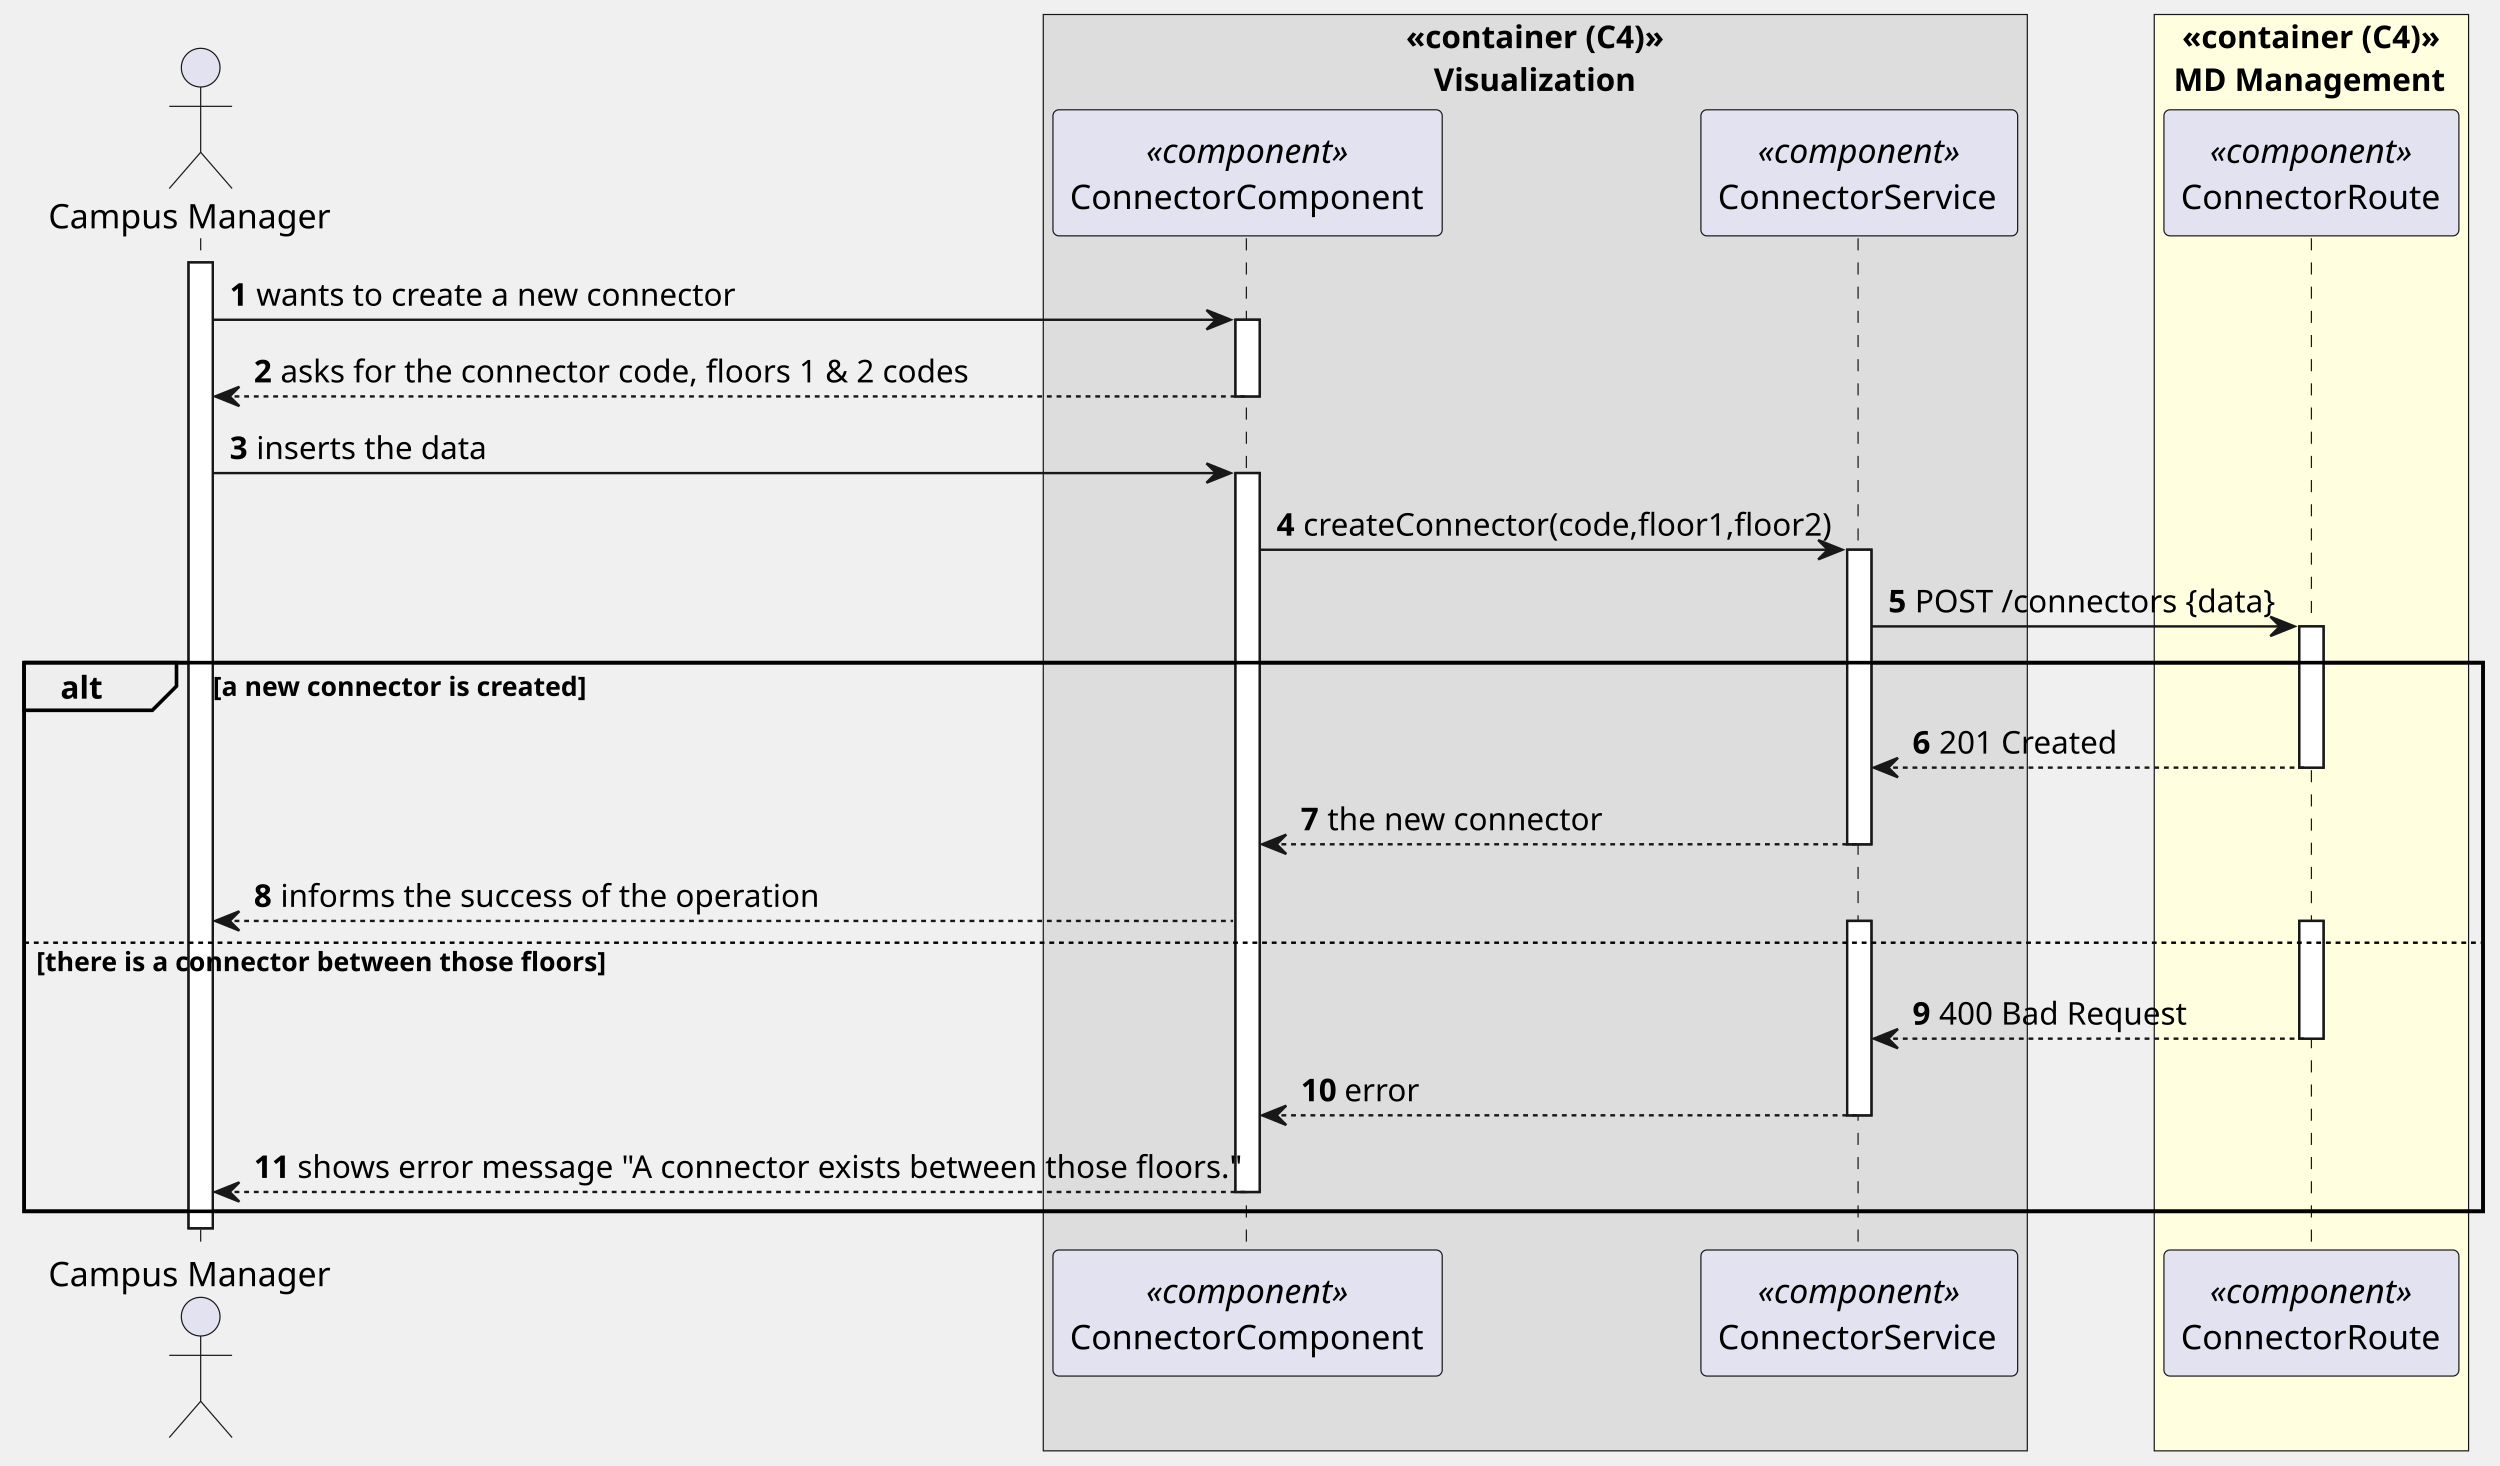
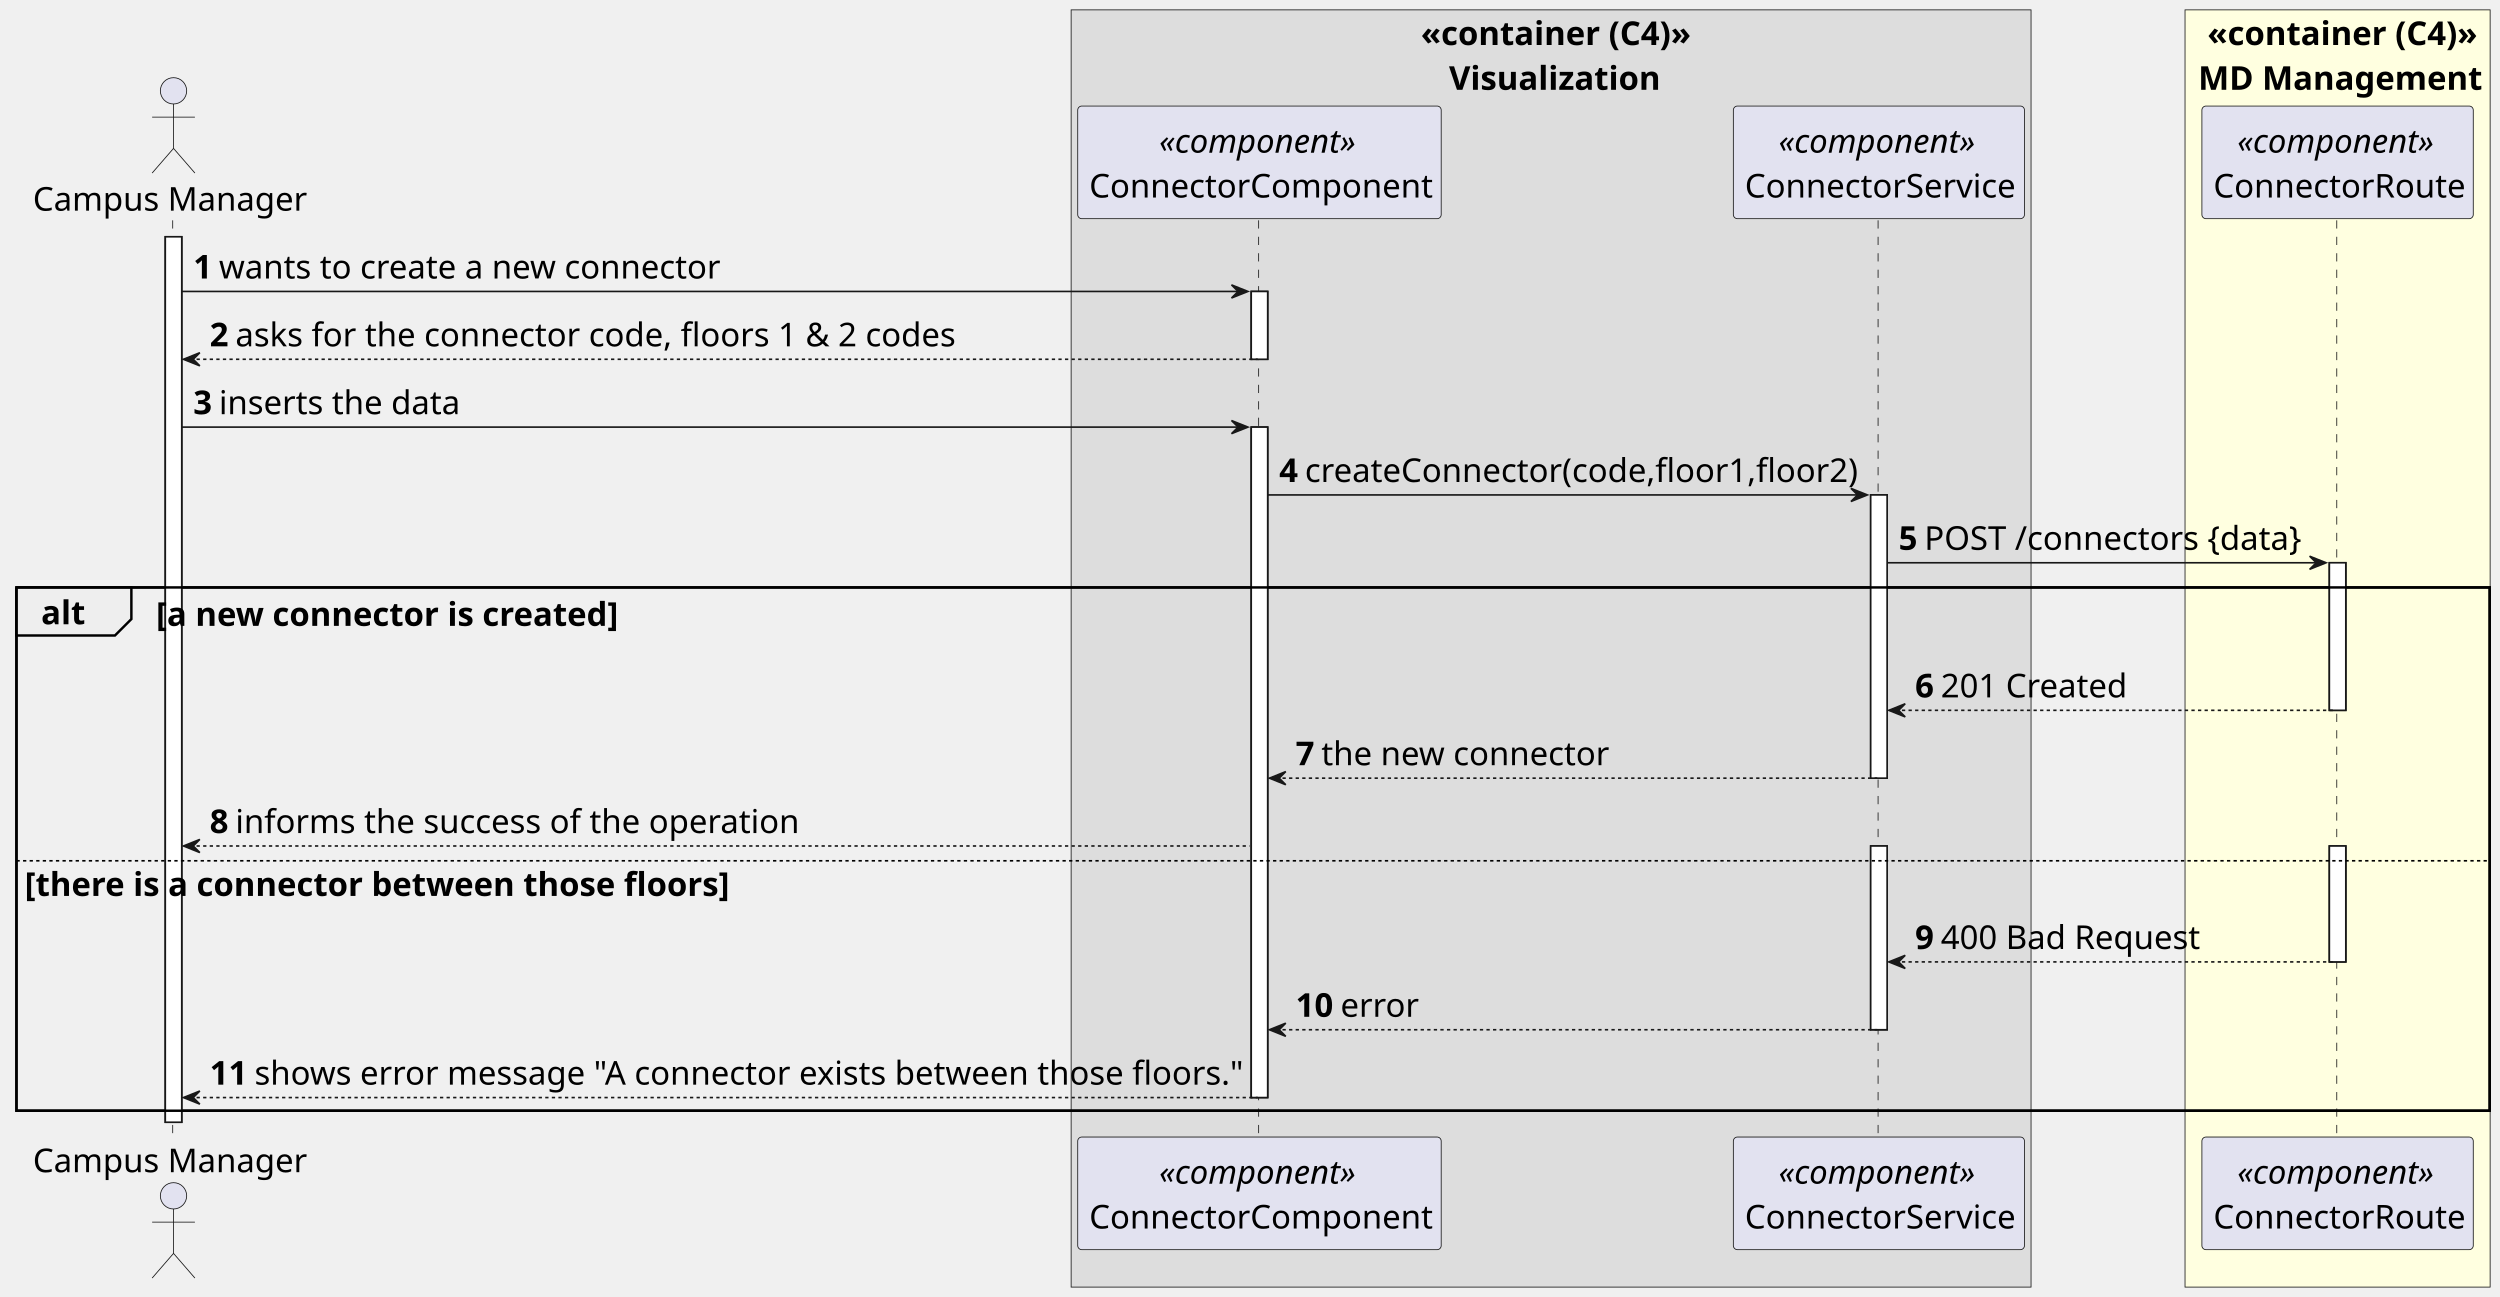
- <svg xmlns="http://www.w3.org/2000/svg" contentStyleType="text/css" height="606px" preserveAspectRatio="none" style="width:1034px;height:606px;background:#FFFFFF;" version="1.1" viewBox="0 0 1034 606" width="1034px" zoomAndPan="magnify">
+ <svg xmlns="http://www.w3.org/2000/svg" contentStyleType="text/css" height="788px" preserveAspectRatio="none" style="width:1520px;height:788px;background:#FFFFFF;" version="1.1" viewBox="0 0 1520 788" width="1520px" zoomAndPan="magnify">
  <defs />
  <g>
-     <rect fill="#DDDDDD" height="594.07" style="stroke:#181818;stroke-width:0.5;" width="407" x="431.5" y="6" />
-     <text fill="#000000" font-family="sans-serif" font-size="13" font-weight="bold" lengthAdjust="spacing" textLength="107" x="581.5" y="19.897">«container (C4)»</text>
-     <text fill="#000000" font-family="sans-serif" font-size="13" font-weight="bold" lengthAdjust="spacing" textLength="84" x="593" y="37.603">Visualization</text>
-     <rect fill="#FFFFE0" height="594.07" style="stroke:#181818;stroke-width:0.5;" width="130" x="891" y="6" />
-     <text fill="#000000" font-family="sans-serif" font-size="13" font-weight="bold" lengthAdjust="spacing" textLength="107" x="902.5" y="19.897">«container (C4)»</text>
-     <text fill="#000000" font-family="sans-serif" font-size="13" font-weight="bold" lengthAdjust="spacing" textLength="114" x="899" y="37.603">MD Management</text>
-     <rect fill="#FFFFFF" height="399.454" style="stroke:#181818;stroke-width:1.0;" width="10" x="78" y="108.548" />
-     <rect fill="#FFFFFF" height="31.706" style="stroke:#181818;stroke-width:1.0;" width="10" x="511" y="132.254" />
-     <rect fill="#FFFFFF" height="297.336" style="stroke:#181818;stroke-width:1.0;" width="10" x="511" y="195.666" />
-     <rect fill="#FFFFFF" height="121.824" style="stroke:#181818;stroke-width:1.0;" width="10" x="764" y="227.372" />
-     <rect fill="#FFFFFF" height="80.394" style="stroke:#181818;stroke-width:1.0;" width="10" x="764" y="380.902" />
-     <rect fill="#FFFFFF" height="58.412" style="stroke:#181818;stroke-width:1.0;" width="10" x="951" y="259.078" />
-     <rect fill="#FFFFFF" height="48.688" style="stroke:#181818;stroke-width:1.0;" width="10" x="951" y="380.902" />
-     <rect fill="none" height="226.924" style="stroke:#000000;stroke-width:1.5;" width="1017" x="10" y="274.078" />
-     <line style="stroke:#181818;stroke-width:0.5;stroke-dasharray:5.0,5.0;" x1="83" x2="83" y1="98.548" y2="518.002" />
-     <line style="stroke:#181818;stroke-width:0.5;stroke-dasharray:5.0,5.0;" x1="515.5" x2="515.5" y1="98.548" y2="518.002" />
-     <line style="stroke:#181818;stroke-width:0.5;stroke-dasharray:5.0,5.0;" x1="768.5" x2="768.5" y1="98.548" y2="518.002" />
-     <line style="stroke:#181818;stroke-width:0.5;stroke-dasharray:5.0,5.0;" x1="956" x2="956" y1="98.548" y2="518.002" />
-     <text fill="#000000" font-family="sans-serif" font-size="14" lengthAdjust="spacing" textLength="120" x="20" y="94.446">Campus Manager</text>
-     <ellipse cx="83" cy="27.98" fill="#E2E2F0" rx="8" ry="8" style="stroke:#181818;stroke-width:0.5;" />
-     <path d="M83,35.98 L83,62.98 M70,43.98 L96,43.98 M83,62.98 L70,77.98 M83,62.98 L96,77.98 " fill="none" style="stroke:#181818;stroke-width:0.5;" />
-     <text fill="#000000" font-family="sans-serif" font-size="14" lengthAdjust="spacing" textLength="120" x="20" y="531.968">Campus Manager</text>
-     <ellipse cx="83" cy="544.57" fill="#E2E2F0" rx="8" ry="8" style="stroke:#181818;stroke-width:0.5;" />
-     <path d="M83,552.57 L83,579.57 M70,560.57 L96,560.57 M83,579.57 L70,594.57 M83,579.57 L96,594.57 " fill="none" style="stroke:#181818;stroke-width:0.5;" />
-     <rect fill="#E2E2F0" height="52.136" rx="2.5" ry="2.5" style="stroke:#181818;stroke-width:0.5;" width="161" x="435.5" y="45.412" />
-     <text fill="#000000" font-family="sans-serif" font-size="14" font-style="italic" lengthAdjust="spacing" textLength="84" x="474" y="67.378">«component»</text>
-     <text fill="#000000" font-family="sans-serif" font-size="14" lengthAdjust="spacing" textLength="147" x="442.5" y="86.446">ConnectorComponent</text>
-     <rect fill="#E2E2F0" height="52.136" rx="2.5" ry="2.5" style="stroke:#181818;stroke-width:0.5;" width="161" x="435.5" y="517.002" />
-     <text fill="#000000" font-family="sans-serif" font-size="14" font-style="italic" lengthAdjust="spacing" textLength="84" x="474" y="538.968">«component»</text>
-     <text fill="#000000" font-family="sans-serif" font-size="14" lengthAdjust="spacing" textLength="147" x="442.5" y="558.036">ConnectorComponent</text>
-     <rect fill="#E2E2F0" height="52.136" rx="2.5" ry="2.5" style="stroke:#181818;stroke-width:0.5;" width="131" x="703.5" y="45.412" />
-     <text fill="#000000" font-family="sans-serif" font-size="14" font-style="italic" lengthAdjust="spacing" textLength="84" x="727" y="67.378">«component»</text>
-     <text fill="#000000" font-family="sans-serif" font-size="14" lengthAdjust="spacing" textLength="117" x="710.5" y="86.446">ConnectorService</text>
-     <rect fill="#E2E2F0" height="52.136" rx="2.5" ry="2.5" style="stroke:#181818;stroke-width:0.5;" width="131" x="703.5" y="517.002" />
-     <text fill="#000000" font-family="sans-serif" font-size="14" font-style="italic" lengthAdjust="spacing" textLength="84" x="727" y="538.968">«component»</text>
-     <text fill="#000000" font-family="sans-serif" font-size="14" lengthAdjust="spacing" textLength="117" x="710.5" y="558.036">ConnectorService</text>
-     <rect fill="#E2E2F0" height="52.136" rx="2.5" ry="2.5" style="stroke:#181818;stroke-width:0.5;" width="122" x="895" y="45.412" />
-     <text fill="#000000" font-family="sans-serif" font-size="14" font-style="italic" lengthAdjust="spacing" textLength="84" x="914" y="67.378">«component»</text>
-     <text fill="#000000" font-family="sans-serif" font-size="14" lengthAdjust="spacing" textLength="108" x="902" y="86.446">ConnectorRoute</text>
-     <rect fill="#E2E2F0" height="52.136" rx="2.5" ry="2.5" style="stroke:#181818;stroke-width:0.5;" width="122" x="895" y="517.002" />
-     <text fill="#000000" font-family="sans-serif" font-size="14" font-style="italic" lengthAdjust="spacing" textLength="84" x="914" y="538.968">«component»</text>
-     <text fill="#000000" font-family="sans-serif" font-size="14" lengthAdjust="spacing" textLength="108" x="902" y="558.036">ConnectorRoute</text>
-     <rect fill="#FFFFFF" height="399.454" style="stroke:#181818;stroke-width:1.0;" width="10" x="78" y="108.548" />
-     <rect fill="#FFFFFF" height="31.706" style="stroke:#181818;stroke-width:1.0;" width="10" x="511" y="132.254" />
-     <rect fill="#FFFFFF" height="297.336" style="stroke:#181818;stroke-width:1.0;" width="10" x="511" y="195.666" />
-     <rect fill="#FFFFFF" height="121.824" style="stroke:#181818;stroke-width:1.0;" width="10" x="764" y="227.372" />
-     <rect fill="#FFFFFF" height="80.394" style="stroke:#181818;stroke-width:1.0;" width="10" x="764" y="380.902" />
-     <rect fill="#FFFFFF" height="58.412" style="stroke:#181818;stroke-width:1.0;" width="10" x="951" y="259.078" />
-     <rect fill="#FFFFFF" height="48.688" style="stroke:#181818;stroke-width:1.0;" width="10" x="951" y="380.902" />
-     <polygon fill="#181818" points="499,128.254,509,132.254,499,136.254,503,132.254" style="stroke:#181818;stroke-width:1.0;" />
-     <line style="stroke:#181818;stroke-width:1.0;" x1="88" x2="505" y1="132.254" y2="132.254" />
-     <text fill="#000000" font-family="sans-serif" font-size="13" font-weight="bold" lengthAdjust="spacing" textLength="7" x="95" y="126.445">1</text>
-     <text fill="#000000" font-family="sans-serif" font-size="13" lengthAdjust="spacing" textLength="194" x="106" y="126.445">wants to create a new connector</text>
-     <polygon fill="#181818" points="99,159.96,89,163.96,99,167.96,95,163.96" style="stroke:#181818;stroke-width:1.0;" />
-     <line style="stroke:#181818;stroke-width:1.0;stroke-dasharray:2.0,2.0;" x1="93" x2="515" y1="163.96" y2="163.96" />
-     <text fill="#000000" font-family="sans-serif" font-size="13" font-weight="bold" lengthAdjust="spacing" textLength="7" x="105" y="158.151">2</text>
-     <text fill="#000000" font-family="sans-serif" font-size="13" lengthAdjust="spacing" textLength="276" x="116" y="158.151">asks for the connector code, floors 1 &amp; 2 codes</text>
-     <polygon fill="#181818" points="499,191.666,509,195.666,499,199.666,503,195.666" style="stroke:#181818;stroke-width:1.0;" />
-     <line style="stroke:#181818;stroke-width:1.0;" x1="88" x2="505" y1="195.666" y2="195.666" />
-     <text fill="#000000" font-family="sans-serif" font-size="13" font-weight="bold" lengthAdjust="spacing" textLength="7" x="95" y="189.857">3</text>
-     <text fill="#000000" font-family="sans-serif" font-size="13" lengthAdjust="spacing" textLength="93" x="106" y="189.857">inserts the data</text>
-     <polygon fill="#181818" points="752,223.372,762,227.372,752,231.372,756,227.372" style="stroke:#181818;stroke-width:1.0;" />
-     <line style="stroke:#181818;stroke-width:1.0;" x1="521" x2="758" y1="227.372" y2="227.372" />
-     <text fill="#000000" font-family="sans-serif" font-size="13" font-weight="bold" lengthAdjust="spacing" textLength="7" x="528" y="221.563">4</text>
-     <text fill="#000000" font-family="sans-serif" font-size="13" lengthAdjust="spacing" textLength="213" x="539" y="221.563">createConnector(code,floor1,floor2)</text>
-     <polygon fill="#181818" points="939,255.078,949,259.078,939,263.078,943,259.078" style="stroke:#181818;stroke-width:1.0;" />
-     <line style="stroke:#181818;stroke-width:1.0;" x1="774" x2="945" y1="259.078" y2="259.078" />
-     <text fill="#000000" font-family="sans-serif" font-size="13" font-weight="bold" lengthAdjust="spacing" textLength="7" x="781" y="253.269">5</text>
-     <text fill="#000000" font-family="sans-serif" font-size="13" lengthAdjust="spacing" textLength="147" x="792" y="253.269">POST /connectors {data}</text>
-     <path d="M10,274.078 L73,274.078 L73,283.784 L63,293.784 L10,293.784 L10,274.078 " fill="#EEEEEE" style="stroke:#000000;stroke-width:1.5;" />
-     <rect fill="none" height="226.924" style="stroke:#000000;stroke-width:1.5;" width="1017" x="10" y="274.078" />
-     <text fill="#000000" font-family="sans-serif" font-size="13" font-weight="bold" lengthAdjust="spacing" textLength="18" x="25" y="288.975">alt</text>
-     <text fill="#000000" font-family="sans-serif" font-size="11" font-weight="bold" lengthAdjust="spacing" textLength="159" x="88" y="287.837">[a new connector is created]</text>
-     <polygon fill="#181818" points="785,313.49,775,317.49,785,321.49,781,317.49" style="stroke:#181818;stroke-width:1.0;" />
-     <line style="stroke:#181818;stroke-width:1.0;stroke-dasharray:2.0,2.0;" x1="779" x2="955" y1="317.49" y2="317.49" />
-     <text fill="#000000" font-family="sans-serif" font-size="13" font-weight="bold" lengthAdjust="spacing" textLength="7" x="791" y="311.681">6</text>
-     <text fill="#000000" font-family="sans-serif" font-size="13" lengthAdjust="spacing" textLength="71" x="802" y="311.681">201 Created</text>
-     <polygon fill="#181818" points="532,345.196,522,349.196,532,353.196,528,349.196" style="stroke:#181818;stroke-width:1.0;" />
-     <line style="stroke:#181818;stroke-width:1.0;stroke-dasharray:2.0,2.0;" x1="526" x2="768" y1="349.196" y2="349.196" />
-     <text fill="#000000" font-family="sans-serif" font-size="13" font-weight="bold" lengthAdjust="spacing" textLength="7" x="538" y="343.387">7</text>
-     <text fill="#000000" font-family="sans-serif" font-size="13" lengthAdjust="spacing" textLength="112" x="549" y="343.387">the new connector</text>
-     <polygon fill="#181818" points="99,376.902,89,380.902,99,384.902,95,380.902" style="stroke:#181818;stroke-width:1.0;" />
-     <line style="stroke:#181818;stroke-width:1.0;stroke-dasharray:2.0,2.0;" x1="93" x2="510" y1="380.902" y2="380.902" />
-     <text fill="#000000" font-family="sans-serif" font-size="13" font-weight="bold" lengthAdjust="spacing" textLength="7" x="105" y="375.093">8</text>
-     <text fill="#000000" font-family="sans-serif" font-size="13" lengthAdjust="spacing" textLength="217" x="116" y="375.093">informs the success of the operation</text>
-     <line style="stroke:#000000;stroke-width:1.0;stroke-dasharray:2.0,2.0;" x1="10" x2="1027" y1="389.902" y2="389.902" />
-     <text fill="#000000" font-family="sans-serif" font-size="11" font-weight="bold" lengthAdjust="spacing" textLength="240" x="15" y="401.661">[there is a connector between those floors]</text>
-     <polygon fill="#181818" points="785,425.59,775,429.59,785,433.59,781,429.59" style="stroke:#181818;stroke-width:1.0;" />
-     <line style="stroke:#181818;stroke-width:1.0;stroke-dasharray:2.0,2.0;" x1="779" x2="955" y1="429.59" y2="429.59" />
-     <text fill="#000000" font-family="sans-serif" font-size="13" font-weight="bold" lengthAdjust="spacing" textLength="7" x="791" y="423.781">9</text>
-     <text fill="#000000" font-family="sans-serif" font-size="13" lengthAdjust="spacing" textLength="99" x="802" y="423.781">400 Bad Request</text>
-     <polygon fill="#181818" points="532,457.296,522,461.296,532,465.296,528,461.296" style="stroke:#181818;stroke-width:1.0;" />
-     <line style="stroke:#181818;stroke-width:1.0;stroke-dasharray:2.0,2.0;" x1="526" x2="768" y1="461.296" y2="461.296" />
-     <text fill="#000000" font-family="sans-serif" font-size="13" font-weight="bold" lengthAdjust="spacing" textLength="14" x="538" y="455.487">10</text>
-     <text fill="#000000" font-family="sans-serif" font-size="13" lengthAdjust="spacing" textLength="30" x="556" y="455.487">error</text>
-     <polygon fill="#181818" points="99,489.002,89,493.002,99,497.002,95,493.002" style="stroke:#181818;stroke-width:1.0;" />
-     <line style="stroke:#181818;stroke-width:1.0;stroke-dasharray:2.0,2.0;" x1="93" x2="515" y1="493.002" y2="493.002" />
-     <text fill="#000000" font-family="sans-serif" font-size="13" font-weight="bold" lengthAdjust="spacing" textLength="14" x="105" y="487.193">11</text>
-     <text fill="#000000" font-family="sans-serif" font-size="13" lengthAdjust="spacing" textLength="381" x="123" y="487.193">shows error message "A connector exists between those floors."</text>
+     <rect fill="#DDDDDD" height="776.559" style="stroke:#181818;stroke-width:0.5;" width="583.625" x="651.25" y="6" />
+     <text fill="#000000" font-family="sans-serif" font-size="20" font-weight="bold" lengthAdjust="spacing" textLength="158.375" x="863.875" y="27.38">«container (C4)»</text>
+     <text fill="#000000" font-family="sans-serif" font-size="20" font-weight="bold" lengthAdjust="spacing" textLength="124.125" x="881" y="54.62">Visualization</text>
+     <rect fill="#FFFFE0" height="776.559" style="stroke:#181818;stroke-width:0.5;" width="185.5" x="1328.5" y="6" />
+     <text fill="#000000" font-family="sans-serif" font-size="20" font-weight="bold" lengthAdjust="spacing" textLength="158.375" x="1342.062" y="27.38">«container (C4)»</text>
+     <text fill="#000000" font-family="sans-serif" font-size="20" font-weight="bold" lengthAdjust="spacing" textLength="169.5" x="1336.5" y="54.62">MD Management</text>
+     <rect fill="#FFFFFF" height="538.36" style="stroke:#181818;stroke-width:1.0;" width="10" x="100.5" y="143.96" />
+     <rect fill="#FFFFFF" height="41.24" style="stroke:#181818;stroke-width:1.0;" width="10" x="760.75" y="177.2" />
+     <rect fill="#FFFFFF" height="407.64" style="stroke:#181818;stroke-width:1.0;" width="10" x="760.75" y="259.68" />
+     <rect fill="#FFFFFF" height="172.2" style="stroke:#181818;stroke-width:1.0;" width="10" x="1137.375" y="300.92" />
+     <rect fill="#FFFFFF" height="111.72" style="stroke:#181818;stroke-width:1.0;" width="10" x="1137.375" y="514.36" />
+     <rect fill="#FFFFFF" height="89.72" style="stroke:#181818;stroke-width:1.0;" width="10" x="1416.25" y="342.16" />
+     <rect fill="#FFFFFF" height="70.48" style="stroke:#181818;stroke-width:1.0;" width="10" x="1416.25" y="514.36" />
+     <rect fill="none" height="318.16" style="stroke:#000000;stroke-width:1.5;" width="1503.75" x="10" y="357.16" />
+     <line style="stroke:#181818;stroke-width:0.5;stroke-dasharray:5.0,5.0;" x1="105" x2="105" y1="133.96" y2="692.319" />
+     <line style="stroke:#181818;stroke-width:0.5;stroke-dasharray:5.0,5.0;" x1="765.25" x2="765.25" y1="133.96" y2="692.319" />
+     <line style="stroke:#181818;stroke-width:0.5;stroke-dasharray:5.0,5.0;" x1="1141.875" x2="1141.875" y1="133.96" y2="692.319" />
+     <line style="stroke:#181818;stroke-width:0.5;stroke-dasharray:5.0,5.0;" x1="1420.75" x2="1420.75" y1="133.96" y2="692.319" />
+     <text fill="#000000" font-family="sans-serif" font-size="20" lengthAdjust="spacing" textLength="165" x="20" y="128.1">Campus Manager</text>
+     <ellipse cx="105.5" cy="55.22" fill="#E2E2F0" rx="8" ry="8" style="stroke:#181818;stroke-width:0.5;" />
+     <path d="M105.5,63.22 L105.5,90.22 M92.5,71.22 L118.5,71.22 M105.5,90.22 L92.5,105.22 M105.5,90.22 L118.5,105.22 " fill="none" style="stroke:#181818;stroke-width:0.5;" />
+     <text fill="#000000" font-family="sans-serif" font-size="20" lengthAdjust="spacing" textLength="165" x="20" y="712.699">Campus Manager</text>
+     <ellipse cx="105.5" cy="727.059" fill="#E2E2F0" rx="8" ry="8" style="stroke:#181818;stroke-width:0.5;" />
+     <path d="M105.5,735.059 L105.5,762.059 M92.5,743.059 L118.5,743.059 M105.5,762.059 L92.5,777.059 M105.5,762.059 L118.5,777.059 " fill="none" style="stroke:#181818;stroke-width:0.5;" />
+     <rect fill="#E2E2F0" height="68.48" rx="2.5" ry="2.5" style="stroke:#181818;stroke-width:0.5;" width="221" x="655.25" y="64.48" />
+     <text fill="#000000" font-family="sans-serif" font-size="20" font-style="italic" lengthAdjust="spacing" textLength="122" x="704.75" y="92.86">«component»</text>
+     <text fill="#000000" font-family="sans-serif" font-size="20" lengthAdjust="spacing" textLength="207" x="662.25" y="120.1">ConnectorComponent</text>
+     <rect fill="#E2E2F0" height="68.48" rx="2.5" ry="2.5" style="stroke:#181818;stroke-width:0.5;" width="221" x="655.25" y="691.319" />
+     <text fill="#000000" font-family="sans-serif" font-size="20" font-style="italic" lengthAdjust="spacing" textLength="122" x="704.75" y="719.699">«component»</text>
+     <text fill="#000000" font-family="sans-serif" font-size="20" lengthAdjust="spacing" textLength="207" x="662.25" y="746.939">ConnectorComponent</text>
+     <rect fill="#E2E2F0" height="68.48" rx="2.5" ry="2.5" style="stroke:#181818;stroke-width:0.5;" width="177" x="1053.875" y="64.48" />
+     <text fill="#000000" font-family="sans-serif" font-size="20" font-style="italic" lengthAdjust="spacing" textLength="122" x="1081.375" y="92.86">«component»</text>
+     <text fill="#000000" font-family="sans-serif" font-size="20" lengthAdjust="spacing" textLength="163" x="1060.875" y="120.1">ConnectorService</text>
+     <rect fill="#E2E2F0" height="68.48" rx="2.5" ry="2.5" style="stroke:#181818;stroke-width:0.5;" width="177" x="1053.875" y="691.319" />
+     <text fill="#000000" font-family="sans-serif" font-size="20" font-style="italic" lengthAdjust="spacing" textLength="122" x="1081.375" y="719.699">«component»</text>
+     <text fill="#000000" font-family="sans-serif" font-size="20" lengthAdjust="spacing" textLength="163" x="1060.875" y="746.939">ConnectorService</text>
+     <rect fill="#E2E2F0" height="68.48" rx="2.5" ry="2.5" style="stroke:#181818;stroke-width:0.5;" width="165" x="1338.75" y="64.48" />
+     <text fill="#000000" font-family="sans-serif" font-size="20" font-style="italic" lengthAdjust="spacing" textLength="122" x="1360.25" y="92.86">«component»</text>
+     <text fill="#000000" font-family="sans-serif" font-size="20" lengthAdjust="spacing" textLength="151" x="1345.75" y="120.1">ConnectorRoute</text>
+     <rect fill="#E2E2F0" height="68.48" rx="2.5" ry="2.5" style="stroke:#181818;stroke-width:0.5;" width="165" x="1338.75" y="691.319" />
+     <text fill="#000000" font-family="sans-serif" font-size="20" font-style="italic" lengthAdjust="spacing" textLength="122" x="1360.25" y="719.699">«component»</text>
+     <text fill="#000000" font-family="sans-serif" font-size="20" lengthAdjust="spacing" textLength="151" x="1345.75" y="746.939">ConnectorRoute</text>
+     <rect fill="#FFFFFF" height="538.36" style="stroke:#181818;stroke-width:1.0;" width="10" x="100.5" y="143.96" />
+     <rect fill="#FFFFFF" height="41.24" style="stroke:#181818;stroke-width:1.0;" width="10" x="760.75" y="177.2" />
+     <rect fill="#FFFFFF" height="407.64" style="stroke:#181818;stroke-width:1.0;" width="10" x="760.75" y="259.68" />
+     <rect fill="#FFFFFF" height="172.2" style="stroke:#181818;stroke-width:1.0;" width="10" x="1137.375" y="300.92" />
+     <rect fill="#FFFFFF" height="111.72" style="stroke:#181818;stroke-width:1.0;" width="10" x="1137.375" y="514.36" />
+     <rect fill="#FFFFFF" height="89.72" style="stroke:#181818;stroke-width:1.0;" width="10" x="1416.25" y="342.16" />
+     <rect fill="#FFFFFF" height="70.48" style="stroke:#181818;stroke-width:1.0;" width="10" x="1416.25" y="514.36" />
+     <polygon fill="#181818" points="748.75,173.2,758.75,177.2,748.75,181.2,752.75,177.2" style="stroke:#181818;stroke-width:1.0;" />
+     <line style="stroke:#181818;stroke-width:1.0;" x1="110.5" x2="754.75" y1="177.2" y2="177.2" />
+     <text fill="#000000" font-family="sans-serif" font-size="20" font-weight="bold" lengthAdjust="spacing" textLength="11.625" x="117.5" y="169.34">1</text>
+     <text fill="#000000" font-family="sans-serif" font-size="20" lengthAdjust="spacing" textLength="302" x="133.125" y="169.34">wants to create a new connector</text>
+     <polygon fill="#181818" points="121.5,214.44,111.5,218.44,121.5,222.44,117.5,218.44" style="stroke:#181818;stroke-width:1.0;" />
+     <line style="stroke:#181818;stroke-width:1.0;stroke-dasharray:2.0,2.0;" x1="115.5" x2="764.75" y1="218.44" y2="218.44" />
+     <text fill="#000000" font-family="sans-serif" font-size="20" font-weight="bold" lengthAdjust="spacing" textLength="11.625" x="127.5" y="210.58">2</text>
+     <text fill="#000000" font-family="sans-serif" font-size="20" lengthAdjust="spacing" textLength="434" x="143.125" y="210.58">asks for the connector code, floors 1 &amp; 2 codes</text>
+     <polygon fill="#181818" points="748.75,255.68,758.75,259.68,748.75,263.68,752.75,259.68" style="stroke:#181818;stroke-width:1.0;" />
+     <line style="stroke:#181818;stroke-width:1.0;" x1="110.5" x2="754.75" y1="259.68" y2="259.68" />
+     <text fill="#000000" font-family="sans-serif" font-size="20" font-weight="bold" lengthAdjust="spacing" textLength="11.625" x="117.5" y="251.82">3</text>
+     <text fill="#000000" font-family="sans-serif" font-size="20" lengthAdjust="spacing" textLength="144" x="133.125" y="251.82">inserts the data</text>
+     <polygon fill="#181818" points="1125.375,296.92,1135.375,300.92,1125.375,304.92,1129.375,300.92" style="stroke:#181818;stroke-width:1.0;" />
+     <line style="stroke:#181818;stroke-width:1.0;" x1="770.75" x2="1131.375" y1="300.92" y2="300.92" />
+     <text fill="#000000" font-family="sans-serif" font-size="20" font-weight="bold" lengthAdjust="spacing" textLength="11.625" x="777.75" y="293.06">4</text>
+     <text fill="#000000" font-family="sans-serif" font-size="20" lengthAdjust="spacing" textLength="332" x="793.375" y="293.06">createConnector(code,floor1,floor2)</text>
+     <polygon fill="#181818" points="1404.25,338.16,1414.25,342.16,1404.25,346.16,1408.25,342.16" style="stroke:#181818;stroke-width:1.0;" />
+     <line style="stroke:#181818;stroke-width:1.0;" x1="1147.375" x2="1410.25" y1="342.16" y2="342.16" />
+     <text fill="#000000" font-family="sans-serif" font-size="20" font-weight="bold" lengthAdjust="spacing" textLength="11.625" x="1154.375" y="334.3">5</text>
+     <text fill="#000000" font-family="sans-serif" font-size="20" lengthAdjust="spacing" textLength="228" x="1170" y="334.3">POST /connectors {data}</text>
+     <path d="M10,357.16 L79.875,357.16 L79.875,376.4 L69.875,386.4 L10,386.4 L10,357.16 " fill="#EEEEEE" style="stroke:#000000;stroke-width:1.5;" />
+     <rect fill="none" height="318.16" style="stroke:#000000;stroke-width:1.5;" width="1503.75" x="10" y="357.16" />
+     <text fill="#000000" font-family="sans-serif" font-size="20" font-weight="bold" lengthAdjust="spacing" textLength="24.875" x="25" y="379.54">alt</text>
+     <text fill="#000000" font-family="sans-serif" font-size="20" font-weight="bold" lengthAdjust="spacing" textLength="278" x="94.875" y="380.54">[a new connector is created]</text>
+     <polygon fill="#181818" points="1158.375,427.88,1148.375,431.88,1158.375,435.88,1154.375,431.88" style="stroke:#181818;stroke-width:1.0;" />
+     <line style="stroke:#181818;stroke-width:1.0;stroke-dasharray:2.0,2.0;" x1="1152.375" x2="1420.25" y1="431.88" y2="431.88" />
+     <text fill="#000000" font-family="sans-serif" font-size="20" font-weight="bold" lengthAdjust="spacing" textLength="11.625" x="1164.375" y="424.02">6</text>
+     <text fill="#000000" font-family="sans-serif" font-size="20" lengthAdjust="spacing" textLength="111" x="1180" y="424.02">201 Created</text>
+     <polygon fill="#181818" points="781.75,469.12,771.75,473.12,781.75,477.12,777.75,473.12" style="stroke:#181818;stroke-width:1.0;" />
+     <line style="stroke:#181818;stroke-width:1.0;stroke-dasharray:2.0,2.0;" x1="775.75" x2="1141.375" y1="473.12" y2="473.12" />
+     <text fill="#000000" font-family="sans-serif" font-size="20" font-weight="bold" lengthAdjust="spacing" textLength="11.625" x="787.75" y="465.26">7</text>
+     <text fill="#000000" font-family="sans-serif" font-size="20" lengthAdjust="spacing" textLength="173" x="803.375" y="465.26">the new connector</text>
+     <polygon fill="#181818" points="121.5,510.36,111.5,514.36,121.5,518.36,117.5,514.36" style="stroke:#181818;stroke-width:1.0;" />
+     <line style="stroke:#181818;stroke-width:1.0;stroke-dasharray:2.0,2.0;" x1="115.5" x2="759.75" y1="514.36" y2="514.36" />
+     <text fill="#000000" font-family="sans-serif" font-size="20" font-weight="bold" lengthAdjust="spacing" textLength="11.625" x="127.5" y="506.5">8</text>
+     <text fill="#000000" font-family="sans-serif" font-size="20" lengthAdjust="spacing" textLength="340" x="143.125" y="506.5">informs the success of the operation</text>
+     <line style="stroke:#000000;stroke-width:1.0;stroke-dasharray:2.0,2.0;" x1="10" x2="1513.75" y1="523.36" y2="523.36" />
+     <text fill="#000000" font-family="sans-serif" font-size="20" font-weight="bold" lengthAdjust="spacing" textLength="422.125" x="15" y="544.74">[there is a connector between those floors]</text>
+     <polygon fill="#181818" points="1158.375,580.84,1148.375,584.84,1158.375,588.84,1154.375,584.84" style="stroke:#181818;stroke-width:1.0;" />
+     <line style="stroke:#181818;stroke-width:1.0;stroke-dasharray:2.0,2.0;" x1="1152.375" x2="1420.25" y1="584.84" y2="584.84" />
+     <text fill="#000000" font-family="sans-serif" font-size="20" font-weight="bold" lengthAdjust="spacing" textLength="11.625" x="1164.375" y="576.98">9</text>
+     <text fill="#000000" font-family="sans-serif" font-size="20" lengthAdjust="spacing" textLength="154" x="1180" y="576.98">400 Bad Request</text>
+     <polygon fill="#181818" points="781.75,622.08,771.75,626.08,781.75,630.08,777.75,626.08" style="stroke:#181818;stroke-width:1.0;" />
+     <line style="stroke:#181818;stroke-width:1.0;stroke-dasharray:2.0,2.0;" x1="775.75" x2="1141.375" y1="626.08" y2="626.08" />
+     <text fill="#000000" font-family="sans-serif" font-size="20" font-weight="bold" lengthAdjust="spacing" textLength="23.25" x="787.75" y="618.22">10</text>
+     <text fill="#000000" font-family="sans-serif" font-size="20" lengthAdjust="spacing" textLength="47" x="815" y="618.22">error</text>
+     <polygon fill="#181818" points="121.5,663.319,111.5,667.319,121.5,671.319,117.5,667.319" style="stroke:#181818;stroke-width:1.0;" />
+     <line style="stroke:#181818;stroke-width:1.0;stroke-dasharray:2.0,2.0;" x1="115.5" x2="764.75" y1="667.319" y2="667.319" />
+     <text fill="#000000" font-family="sans-serif" font-size="20" font-weight="bold" lengthAdjust="spacing" textLength="23.25" x="127.5" y="659.46">11</text>
+     <text fill="#000000" font-family="sans-serif" font-size="20" lengthAdjust="spacing" textLength="599" x="154.75" y="659.46">shows error message "A connector exists between those floors."</text>
  </g>
</svg>
